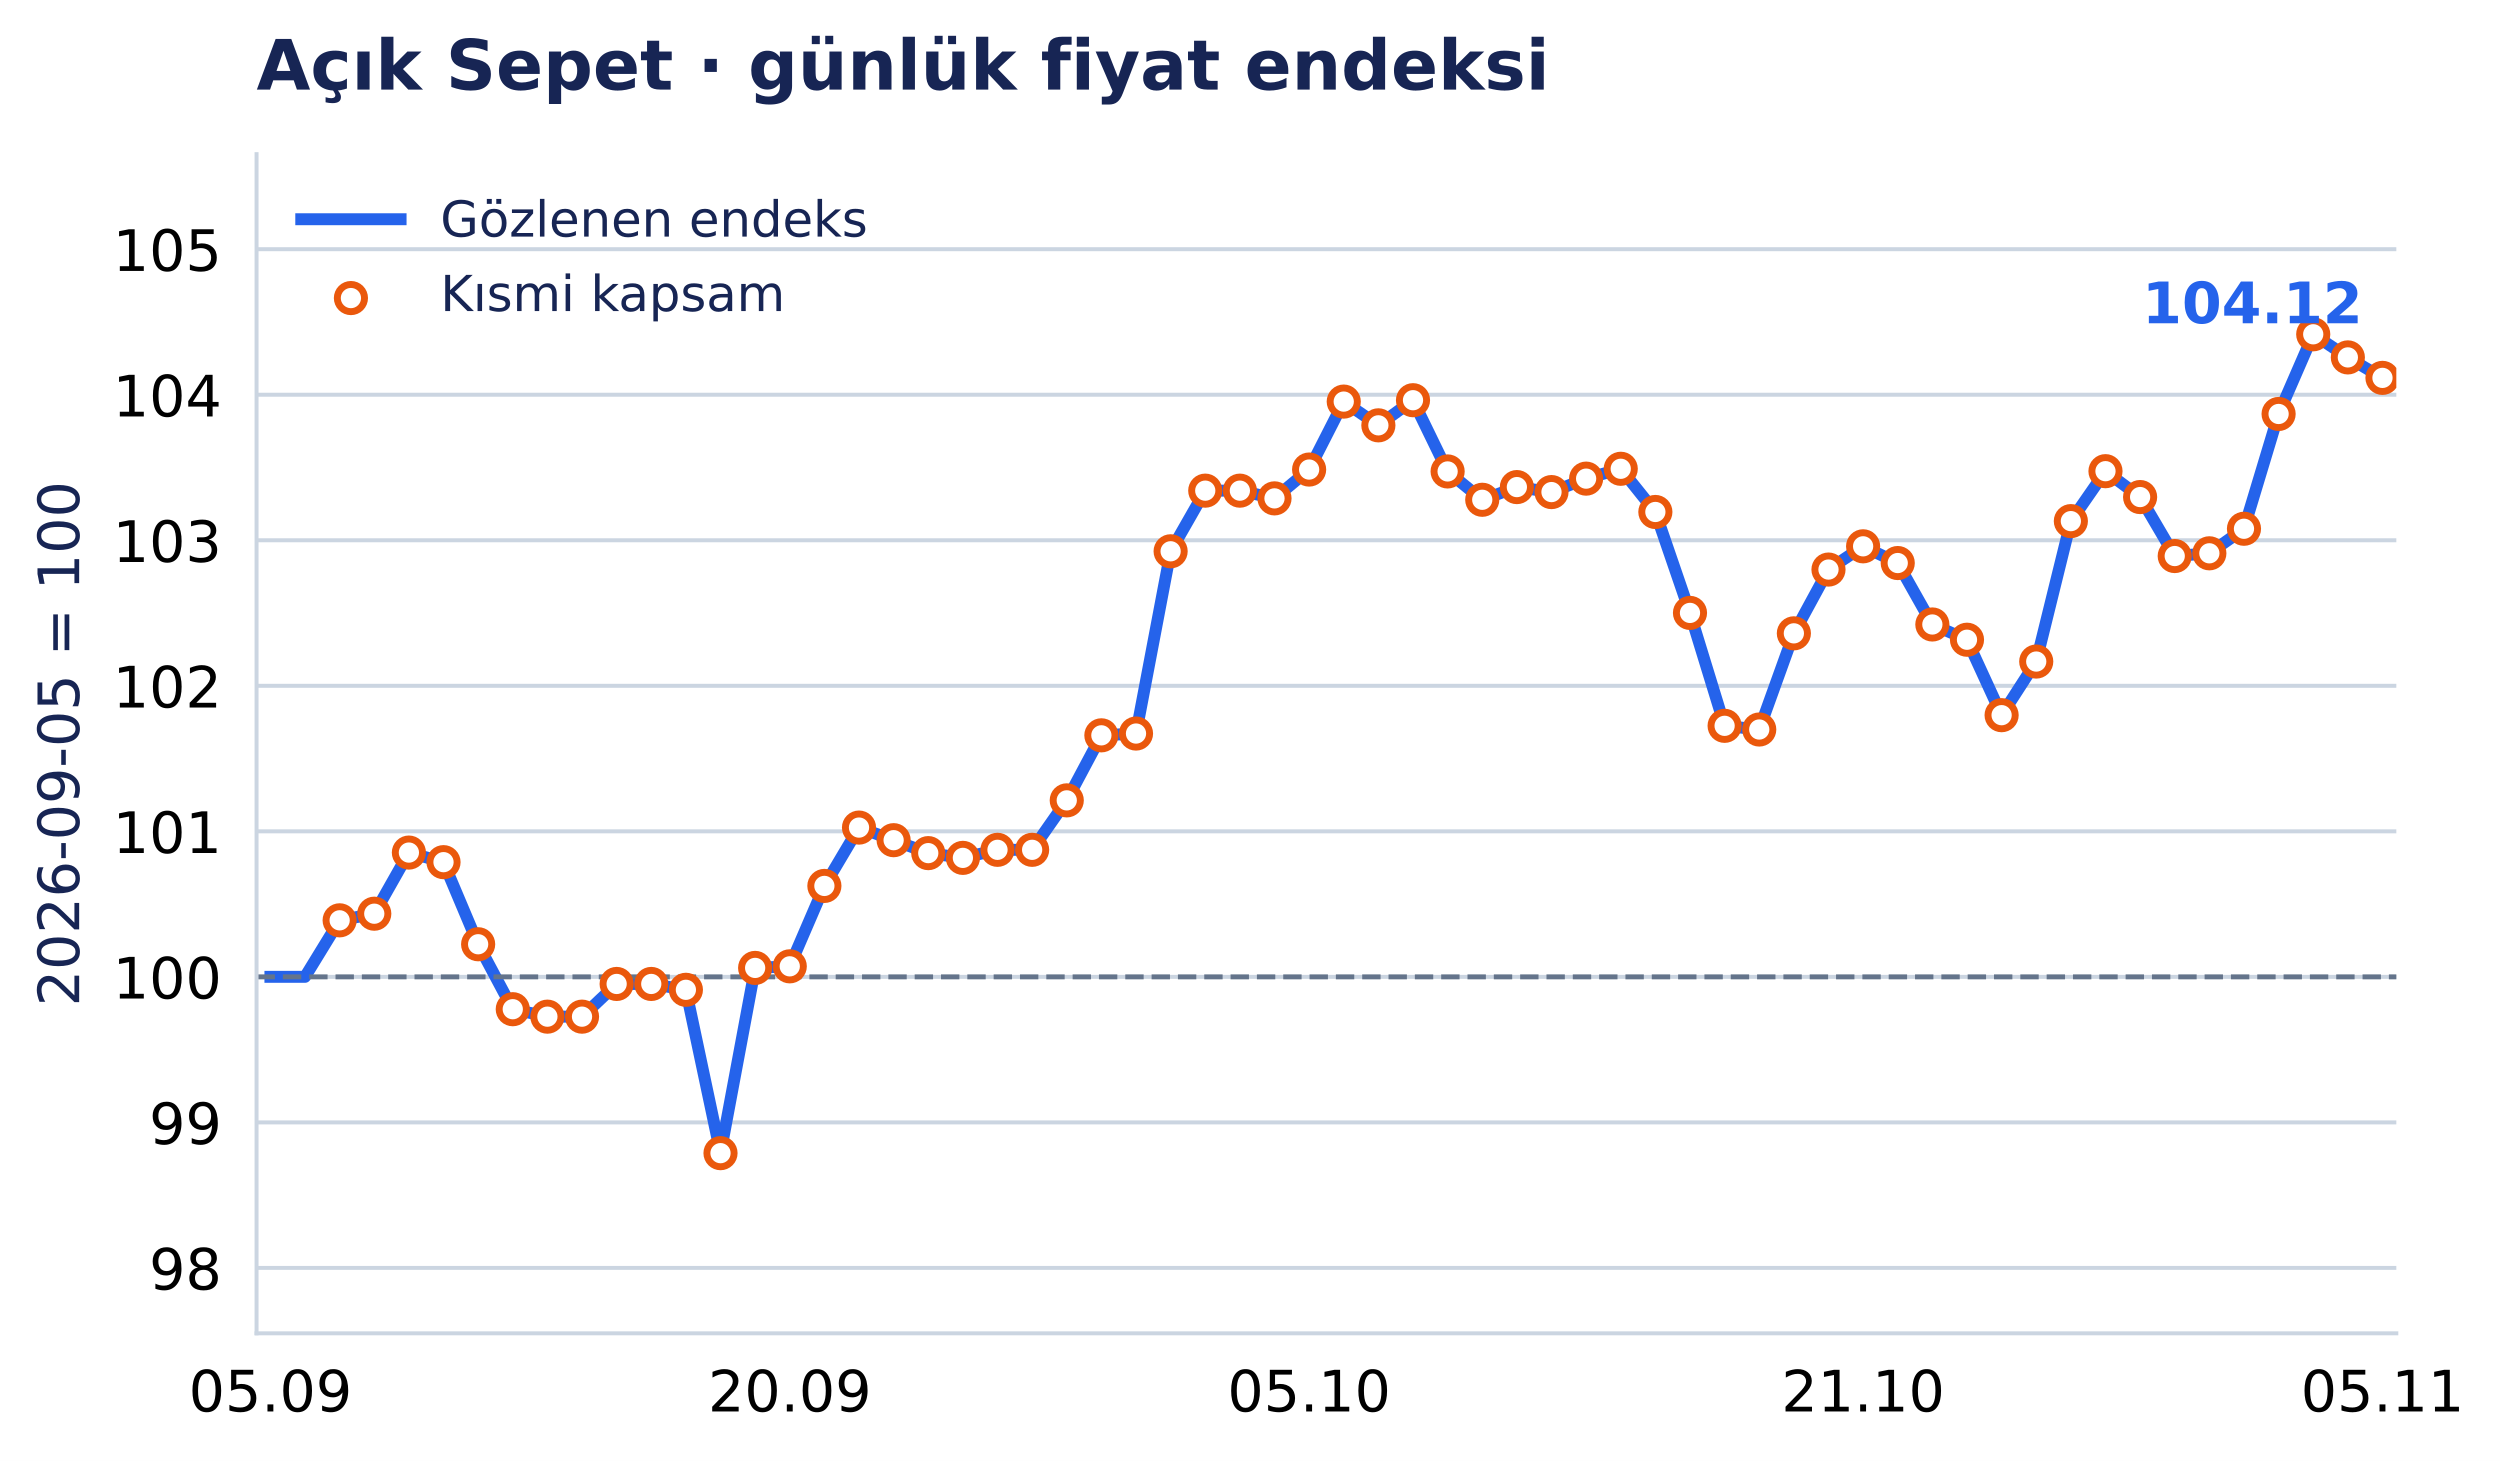
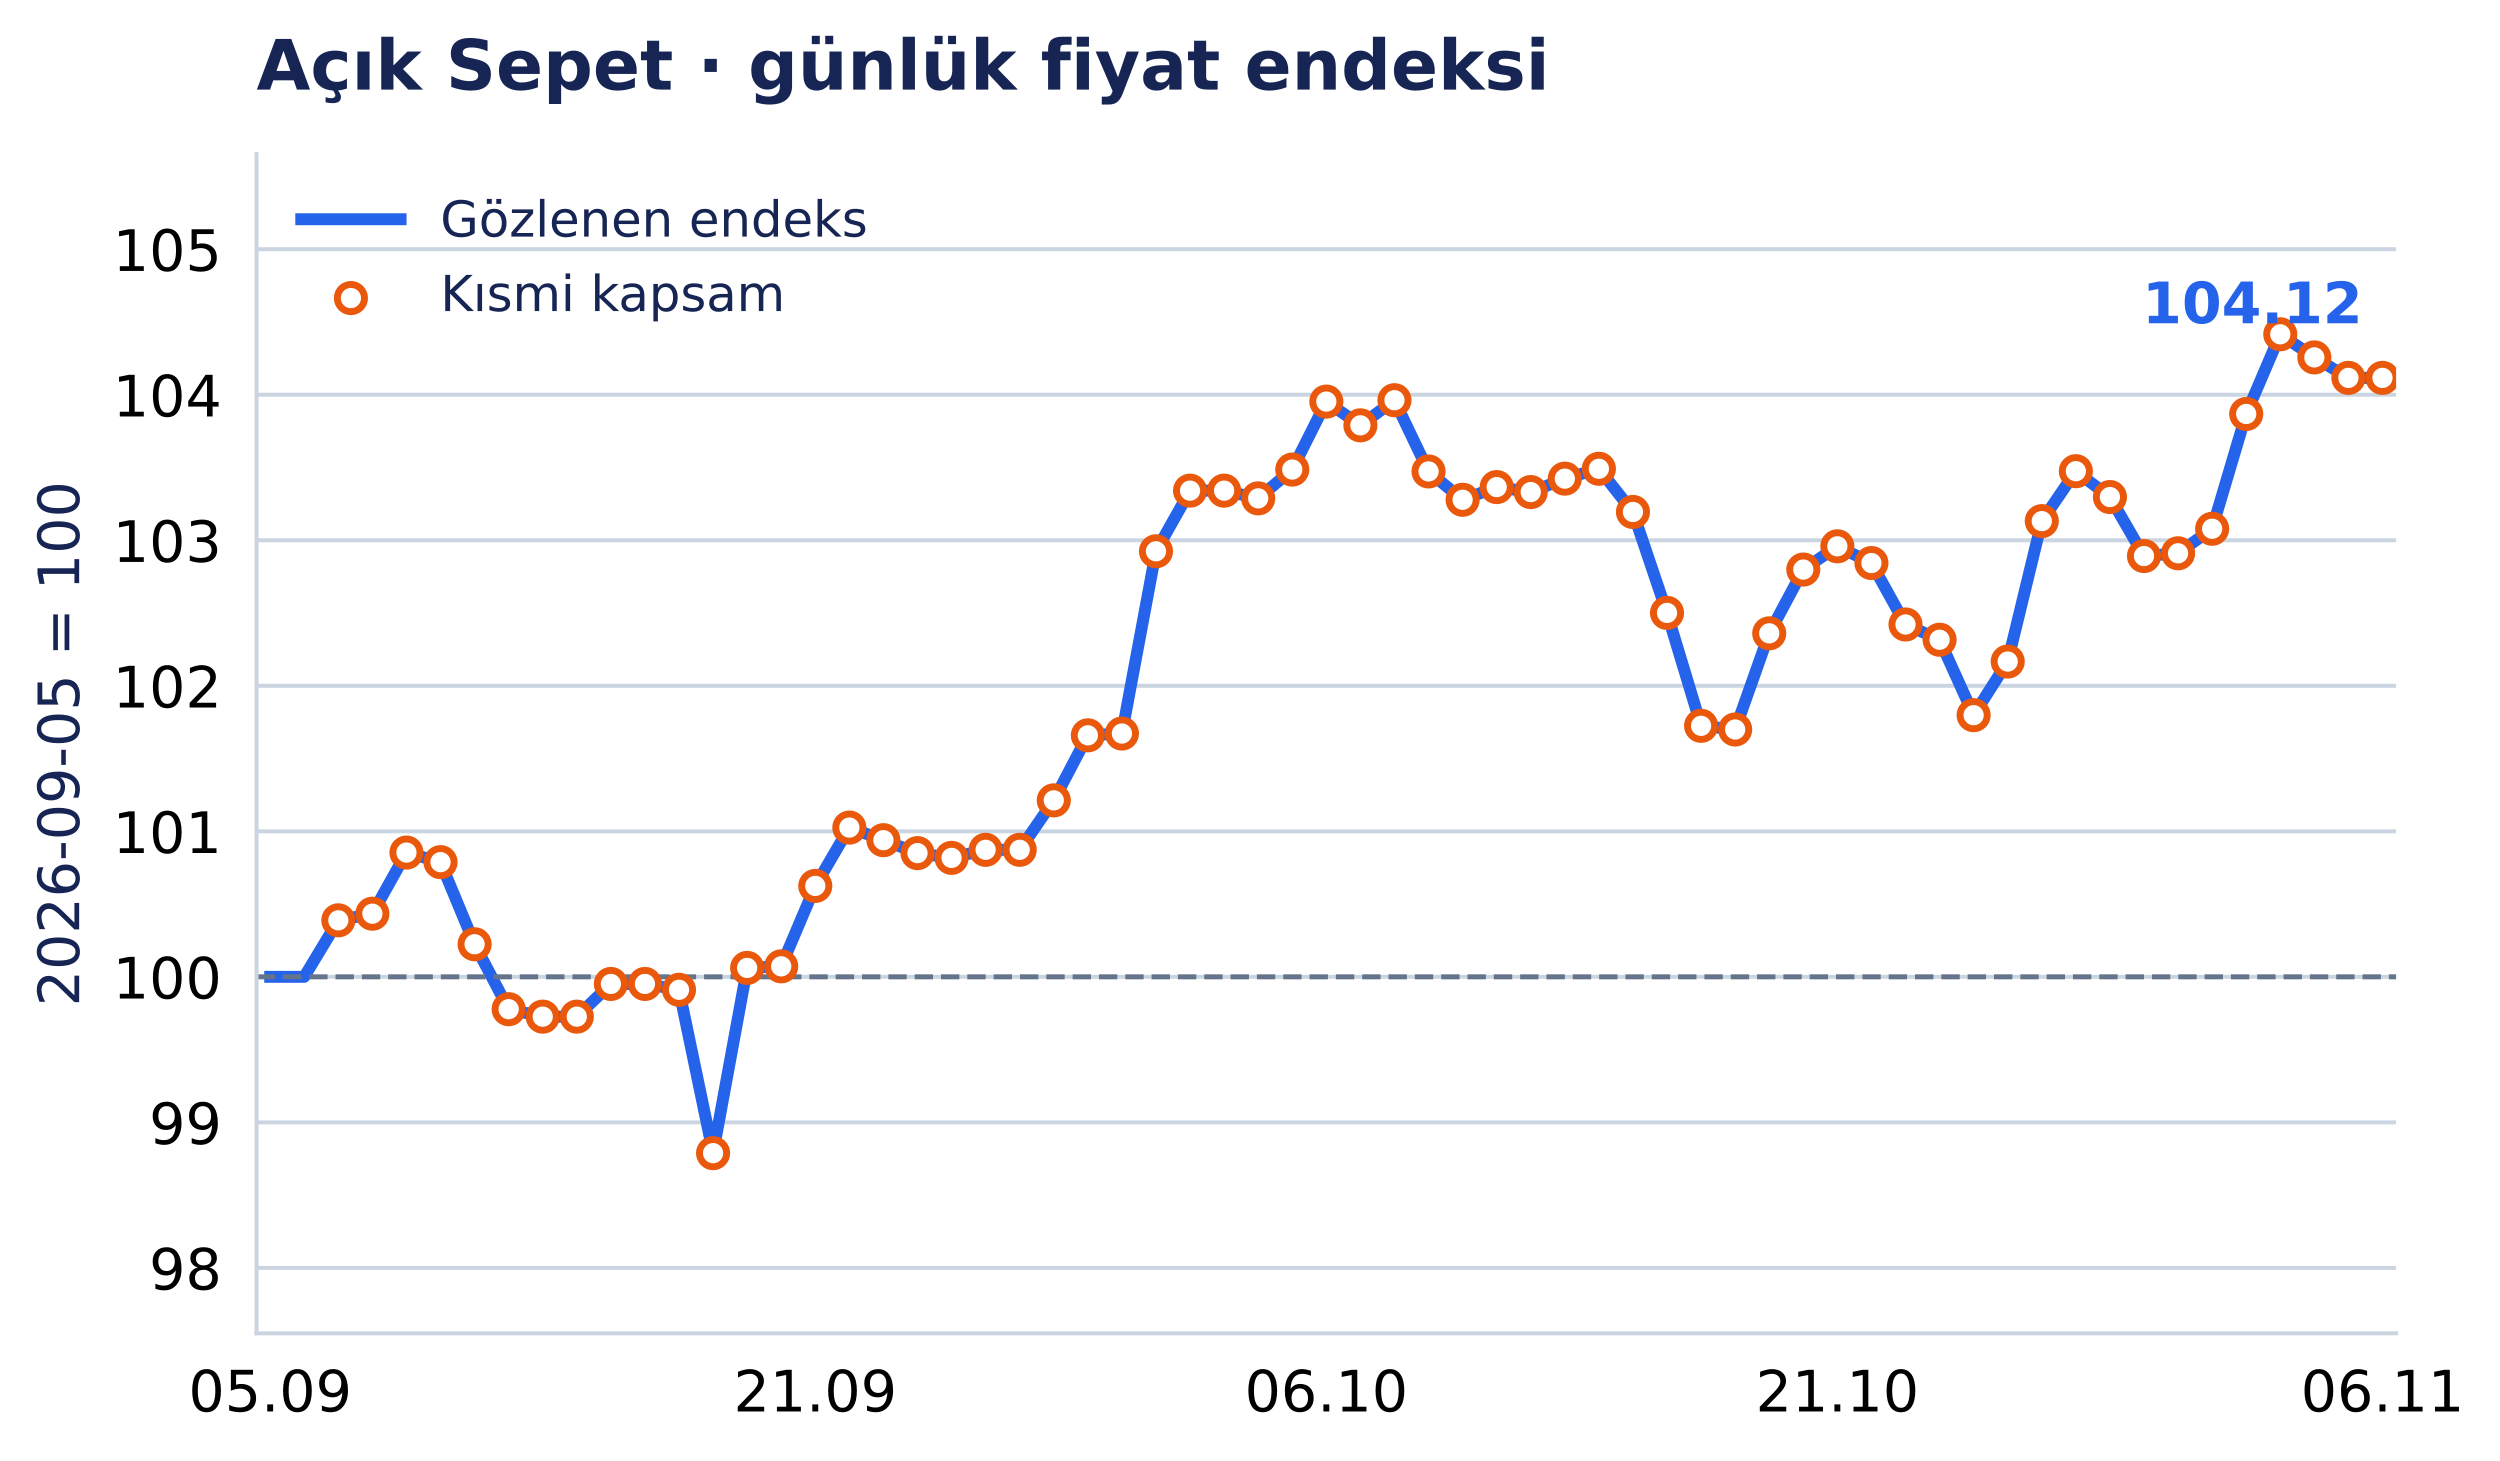
- <svg xmlns="http://www.w3.org/2000/svg" xmlns:xlink="http://www.w3.org/1999/xlink" width="503.324pt" height="294.135pt" viewBox="0 0 503.324 294.135" version="1.1">
+ <svg xmlns="http://www.w3.org/2000/svg" xmlns:xlink="http://www.w3.org/1999/xlink" width="503.327pt" height="294.135pt" viewBox="0 0 503.327 294.135" version="1.1">
  <defs>
    <style type="text/css">*{stroke-linejoin: round; stroke-linecap: butt}</style>
  </defs>
  <g id="figure_1">
    <g id="patch_1">
-       <path d="M 0 294.135 L 503.324 294.135 L 503.324 0 L 0 0 z " style="fill: #ffffff" />
+       <path d="M 0 294.135 L 503.327 294.135 L 503.327 0 L 0 0 z " style="fill: #ffffff" />
    </g>
    <g id="axes_1">
      <g id="patch_2">
-         <path d="M 51.651 268.435 L 482.451 268.435 L 482.451 31.035 L 51.651 31.035 z " style="fill: #ffffff" />
+         <path d="M 51.651 268.435 L 482.41 268.435 L 482.41 31.035 L 51.651 31.035 z " style="fill: #ffffff" />
      </g>
      <g id="matplotlib.axis_1">
        <g id="xtick_1">
          <g id="line2d_1" />
          <g id="text_1">
-             <text style="font-size: 11.5px; font-family: 'DejaVu Sans', 'Bitstream Vera Sans', 'Computer Modern Sans Serif', 'Lucida Grande', 'Verdana', 'Geneva', 'Lucid', 'Arial', 'Helvetica', 'Avant Garde', sans-serif; text-anchor: middle" x="54.439" y="284.172" transform="rotate(-0 54.43898 284.172)">05.09</text>
+             <text style="font-size: 11.5px; font-family: 'DejaVu Sans', 'Bitstream Vera Sans', 'Computer Modern Sans Serif', 'Lucida Grande', 'Verdana', 'Geneva', 'Lucid', 'Arial', 'Helvetica', 'Avant Garde', sans-serif; text-anchor: middle" x="54.394" y="284.172" transform="rotate(-0 54.39431 284.172)">05.09</text>
          </g>
        </g>
        <g id="xtick_2">
          <g id="line2d_2" />
          <g id="text_2">
-             <text style="font-size: 11.5px; font-family: 'DejaVu Sans', 'Bitstream Vera Sans', 'Computer Modern Sans Serif', 'Lucida Grande', 'Verdana', 'Geneva', 'Lucid', 'Arial', 'Helvetica', 'Avant Garde', sans-serif; text-anchor: middle" x="159.002" y="284.172" transform="rotate(-0 159.0022 284.172)">20.09</text>
+             <text style="font-size: 11.5px; font-family: 'DejaVu Sans', 'Bitstream Vera Sans', 'Computer Modern Sans Serif', 'Lucida Grande', 'Verdana', 'Geneva', 'Lucid', 'Arial', 'Helvetica', 'Avant Garde', sans-serif; text-anchor: middle" x="164.142" y="284.172" transform="rotate(-0 164.1418 284.172)">21.09</text>
          </g>
        </g>
        <g id="xtick_3">
          <g id="line2d_3" />
          <g id="text_3">
-             <text style="font-size: 11.5px; font-family: 'DejaVu Sans', 'Bitstream Vera Sans', 'Computer Modern Sans Serif', 'Lucida Grande', 'Verdana', 'Geneva', 'Lucid', 'Arial', 'Helvetica', 'Avant Garde', sans-serif; text-anchor: middle" x="263.565" y="284.172" transform="rotate(-0 263.5654 284.172)">05.10</text>
+             <text style="font-size: 11.5px; font-family: 'DejaVu Sans', 'Bitstream Vera Sans', 'Computer Modern Sans Serif', 'Lucida Grande', 'Verdana', 'Geneva', 'Lucid', 'Arial', 'Helvetica', 'Avant Garde', sans-serif; text-anchor: middle" x="267.03" y="284.172" transform="rotate(-0 267.0301 284.172)">06.10</text>
          </g>
        </g>
        <g id="xtick_4">
          <g id="line2d_4" />
          <g id="text_4">
-             <text style="font-size: 11.5px; font-family: 'DejaVu Sans', 'Bitstream Vera Sans', 'Computer Modern Sans Serif', 'Lucida Grande', 'Verdana', 'Geneva', 'Lucid', 'Arial', 'Helvetica', 'Avant Garde', sans-serif; text-anchor: middle" x="375.099" y="284.172" transform="rotate(-0 375.0995 284.172)">21.10</text>
+             <text style="font-size: 11.5px; font-family: 'DejaVu Sans', 'Bitstream Vera Sans', 'Computer Modern Sans Serif', 'Lucida Grande', 'Verdana', 'Geneva', 'Lucid', 'Arial', 'Helvetica', 'Avant Garde', sans-serif; text-anchor: middle" x="369.918" y="284.172" transform="rotate(-0 369.9184 284.172)">21.10</text>
          </g>
        </g>
        <g id="xtick_5">
          <g id="line2d_5" />
          <g id="text_5">
-             <text style="font-size: 11.5px; font-family: 'DejaVu Sans', 'Bitstream Vera Sans', 'Computer Modern Sans Serif', 'Lucida Grande', 'Verdana', 'Geneva', 'Lucid', 'Arial', 'Helvetica', 'Avant Garde', sans-serif; text-anchor: middle" x="479.663" y="284.172" transform="rotate(-0 479.6627 284.172)">05.11</text>
+             <text style="font-size: 11.5px; font-family: 'DejaVu Sans', 'Bitstream Vera Sans', 'Computer Modern Sans Serif', 'Lucida Grande', 'Verdana', 'Geneva', 'Lucid', 'Arial', 'Helvetica', 'Avant Garde', sans-serif; text-anchor: middle" x="479.666" y="284.172" transform="rotate(-0 479.6659 284.172)">06.11</text>
          </g>
        </g>
      </g>
      <g id="matplotlib.axis_2">
        <g id="ytick_1">
          <g id="line2d_6">
-             <path d="M 51.651 255.268 L 482.451 255.268 " clip-path="url(#pe0ebc6c90a)" style="fill: none; stroke: #cbd5e1; stroke-width: 0.8; stroke-linecap: square" />
+             <path d="M 51.651 255.268 L 482.41 255.268 " clip-path="url(#p309977d66a)" style="fill: none; stroke: #cbd5e1; stroke-width: 0.8; stroke-linecap: square" />
          </g>
          <g id="line2d_7" />
          <g id="text_6">
            <text style="font-size: 11.5px; font-family: 'DejaVu Sans', 'Bitstream Vera Sans', 'Computer Modern Sans Serif', 'Lucida Grande', 'Verdana', 'Geneva', 'Lucid', 'Arial', 'Helvetica', 'Avant Garde', sans-serif; text-anchor: end" x="44.651" y="259.636" transform="rotate(-0 44.65062 259.6364)">98</text>
          </g>
        </g>
        <g id="ytick_2">
          <g id="line2d_8">
-             <path d="M 51.651 225.968 L 482.451 225.968 " clip-path="url(#pe0ebc6c90a)" style="fill: none; stroke: #cbd5e1; stroke-width: 0.8; stroke-linecap: square" />
+             <path d="M 51.651 225.968 L 482.41 225.968 " clip-path="url(#p309977d66a)" style="fill: none; stroke: #cbd5e1; stroke-width: 0.8; stroke-linecap: square" />
          </g>
          <g id="line2d_9" />
          <g id="text_7">
            <text style="font-size: 11.5px; font-family: 'DejaVu Sans', 'Bitstream Vera Sans', 'Computer Modern Sans Serif', 'Lucida Grande', 'Verdana', 'Geneva', 'Lucid', 'Arial', 'Helvetica', 'Avant Garde', sans-serif; text-anchor: end" x="44.651" y="230.337" transform="rotate(-0 44.65062 230.3371)">99</text>
          </g>
        </g>
        <g id="ytick_3">
          <g id="line2d_10">
-             <path d="M 51.651 196.669 L 482.451 196.669 " clip-path="url(#pe0ebc6c90a)" style="fill: none; stroke: #cbd5e1; stroke-width: 0.8; stroke-linecap: square" />
+             <path d="M 51.651 196.669 L 482.41 196.669 " clip-path="url(#p309977d66a)" style="fill: none; stroke: #cbd5e1; stroke-width: 0.8; stroke-linecap: square" />
          </g>
          <g id="line2d_11" />
          <g id="text_8">
            <text style="font-size: 11.5px; font-family: 'DejaVu Sans', 'Bitstream Vera Sans', 'Computer Modern Sans Serif', 'Lucida Grande', 'Verdana', 'Geneva', 'Lucid', 'Arial', 'Helvetica', 'Avant Garde', sans-serif; text-anchor: end" x="44.651" y="201.038" transform="rotate(-0 44.65062 201.0378)">100</text>
          </g>
        </g>
        <g id="ytick_4">
          <g id="line2d_12">
-             <path d="M 51.651 167.37 L 482.451 167.37 " clip-path="url(#pe0ebc6c90a)" style="fill: none; stroke: #cbd5e1; stroke-width: 0.8; stroke-linecap: square" />
+             <path d="M 51.651 167.37 L 482.41 167.37 " clip-path="url(#p309977d66a)" style="fill: none; stroke: #cbd5e1; stroke-width: 0.8; stroke-linecap: square" />
          </g>
          <g id="line2d_13" />
          <g id="text_9">
            <text style="font-size: 11.5px; font-family: 'DejaVu Sans', 'Bitstream Vera Sans', 'Computer Modern Sans Serif', 'Lucida Grande', 'Verdana', 'Geneva', 'Lucid', 'Arial', 'Helvetica', 'Avant Garde', sans-serif; text-anchor: end" x="44.651" y="171.739" transform="rotate(-0 44.65062 171.7386)">101</text>
          </g>
        </g>
        <g id="ytick_5">
          <g id="line2d_14">
-             <path d="M 51.651 138.071 L 482.451 138.071 " clip-path="url(#pe0ebc6c90a)" style="fill: none; stroke: #cbd5e1; stroke-width: 0.8; stroke-linecap: square" />
+             <path d="M 51.651 138.071 L 482.41 138.071 " clip-path="url(#p309977d66a)" style="fill: none; stroke: #cbd5e1; stroke-width: 0.8; stroke-linecap: square" />
          </g>
          <g id="line2d_15" />
          <g id="text_10">
            <text style="font-size: 11.5px; font-family: 'DejaVu Sans', 'Bitstream Vera Sans', 'Computer Modern Sans Serif', 'Lucida Grande', 'Verdana', 'Geneva', 'Lucid', 'Arial', 'Helvetica', 'Avant Garde', sans-serif; text-anchor: end" x="44.651" y="142.439" transform="rotate(-0 44.65062 142.4393)">102</text>
          </g>
        </g>
        <g id="ytick_6">
          <g id="line2d_16">
-             <path d="M 51.651 108.771 L 482.451 108.771 " clip-path="url(#pe0ebc6c90a)" style="fill: none; stroke: #cbd5e1; stroke-width: 0.8; stroke-linecap: square" />
+             <path d="M 51.651 108.771 L 482.41 108.771 " clip-path="url(#p309977d66a)" style="fill: none; stroke: #cbd5e1; stroke-width: 0.8; stroke-linecap: square" />
          </g>
          <g id="line2d_17" />
          <g id="text_11">
            <text style="font-size: 11.5px; font-family: 'DejaVu Sans', 'Bitstream Vera Sans', 'Computer Modern Sans Serif', 'Lucida Grande', 'Verdana', 'Geneva', 'Lucid', 'Arial', 'Helvetica', 'Avant Garde', sans-serif; text-anchor: end" x="44.651" y="113.14" transform="rotate(-0 44.65062 113.14)">103</text>
          </g>
        </g>
        <g id="ytick_7">
          <g id="line2d_18">
-             <path d="M 51.651 79.472 L 482.451 79.472 " clip-path="url(#pe0ebc6c90a)" style="fill: none; stroke: #cbd5e1; stroke-width: 0.8; stroke-linecap: square" />
+             <path d="M 51.651 79.472 L 482.41 79.472 " clip-path="url(#p309977d66a)" style="fill: none; stroke: #cbd5e1; stroke-width: 0.8; stroke-linecap: square" />
          </g>
          <g id="line2d_19" />
          <g id="text_12">
            <text style="font-size: 11.5px; font-family: 'DejaVu Sans', 'Bitstream Vera Sans', 'Computer Modern Sans Serif', 'Lucida Grande', 'Verdana', 'Geneva', 'Lucid', 'Arial', 'Helvetica', 'Avant Garde', sans-serif; text-anchor: end" x="44.651" y="83.841" transform="rotate(-0 44.65062 83.84077)">104</text>
          </g>
        </g>
        <g id="ytick_8">
          <g id="line2d_20">
-             <path d="M 51.651 50.173 L 482.451 50.173 " clip-path="url(#pe0ebc6c90a)" style="fill: none; stroke: #cbd5e1; stroke-width: 0.8; stroke-linecap: square" />
+             <path d="M 51.651 50.173 L 482.41 50.173 " clip-path="url(#p309977d66a)" style="fill: none; stroke: #cbd5e1; stroke-width: 0.8; stroke-linecap: square" />
          </g>
          <g id="line2d_21" />
          <g id="text_13">
            <text style="font-size: 11.5px; font-family: 'DejaVu Sans', 'Bitstream Vera Sans', 'Computer Modern Sans Serif', 'Lucida Grande', 'Verdana', 'Geneva', 'Lucid', 'Arial', 'Helvetica', 'Avant Garde', sans-serif; text-anchor: end" x="44.651" y="54.542" transform="rotate(-0 44.65062 54.5415)">105</text>
          </g>
        </g>
        <g id="text_14">
          <text style="font-size: 11.5px; font-family: 'DejaVu Sans', 'Bitstream Vera Sans', 'Computer Modern Sans Serif', 'Lucida Grande', 'Verdana', 'Geneva', 'Lucid', 'Arial', 'Helvetica', 'Avant Garde', sans-serif; text-anchor: middle; fill: #172554" x="15.937" y="149.735" transform="rotate(-90 15.93731 149.7347)">2026-09-05 = 100</text>
        </g>
      </g>
      <g id="line2d_22">
-         <path d="M 54.439 196.669 L 61.41 196.669 L 68.381 185.289 L 75.352 183.956 L 82.322 171.648 L 89.293 173.578 L 96.264 190.106 L 103.235 203.182 L 110.206 204.683 L 117.177 204.683 L 124.148 198.099 L 131.119 198.099 L 138.09 199.277 L 145.06 232.165 L 152.031 194.87 L 159.002 194.551 L 165.973 178.363 L 172.944 166.617 L 179.915 169.154 L 186.886 171.759 L 193.857 172.717 L 200.827 171.094 L 207.798 171.094 L 214.769 161.138 L 221.74 148.044 L 228.711 147.684 L 235.682 110.992 L 242.653 98.783 L 249.624 98.783 L 256.594 100.339 L 263.565 94.535 L 270.536 80.852 L 277.507 85.634 L 284.478 80.574 L 291.449 94.916 L 298.42 100.62 L 305.391 98.065 L 312.362 99.07 L 319.332 96.363 L 326.303 94.38 L 333.274 103.076 L 340.245 123.398 L 347.216 146.131 L 354.187 146.872 L 361.158 127.511 L 368.129 114.669 L 375.099 109.99 L 382.07 113.357 L 389.041 125.727 L 396.012 128.797 L 402.983 143.986 L 409.954 133.189 L 416.925 104.919 L 423.896 94.863 L 430.867 100.072 L 437.837 111.947 L 444.808 111.397 L 451.779 106.454 L 458.75 83.345 L 465.721 67.304 L 472.692 71.957 L 479.663 76.079 " clip-path="url(#pe0ebc6c90a)" style="fill: none; stroke: #2563eb; stroke-width: 2.4; stroke-linecap: square" />
+         <path d="M 54.394 196.669 L 61.254 196.669 L 68.113 185.289 L 74.972 183.956 L 81.831 171.648 L 88.69 173.578 L 95.55 190.106 L 102.409 203.182 L 109.268 204.683 L 116.127 204.683 L 122.987 198.099 L 129.846 198.099 L 136.705 199.277 L 143.564 232.165 L 150.423 194.87 L 157.283 194.551 L 164.142 178.363 L 171.001 166.617 L 177.86 169.154 L 184.719 171.759 L 191.579 172.717 L 198.438 171.094 L 205.297 171.094 L 212.156 161.138 L 219.016 148.044 L 225.875 147.684 L 232.734 110.992 L 239.593 98.783 L 246.452 98.783 L 253.312 100.339 L 260.171 94.535 L 267.03 80.852 L 273.889 85.634 L 280.749 80.574 L 287.608 94.916 L 294.467 100.62 L 301.326 98.065 L 308.185 99.07 L 315.045 96.363 L 321.904 94.38 L 328.763 103.076 L 335.622 123.398 L 342.482 146.131 L 349.341 146.872 L 356.2 127.511 L 363.059 114.669 L 369.918 109.99 L 376.778 113.357 L 383.637 125.727 L 390.496 128.797 L 397.355 143.986 L 404.215 133.189 L 411.074 104.919 L 417.933 94.863 L 424.792 100.072 L 431.651 111.947 L 438.511 111.397 L 445.37 106.454 L 452.229 83.345 L 459.088 67.304 L 465.947 71.957 L 472.807 76.079 L 479.666 76.079 " clip-path="url(#p309977d66a)" style="fill: none; stroke: #2563eb; stroke-width: 2.4; stroke-linecap: square" />
      </g>
      <g id="line2d_23">
-         <path d="M 51.651 196.669 L 482.451 196.669 " clip-path="url(#pe0ebc6c90a)" style="fill: none; stroke-dasharray: 3.7,1.6; stroke-dashoffset: 0; stroke: #64748b" />
+         <path d="M 51.651 196.669 L 482.41 196.669 " clip-path="url(#p309977d66a)" style="fill: none; stroke-dasharray: 3.7,1.6; stroke-dashoffset: 0; stroke: #64748b" />
      </g>
      <g id="patch_3">
        <path d="M 51.651 268.435 L 51.651 31.035 " style="fill: none; stroke: #cbd5e1; stroke-width: 0.8; stroke-linejoin: miter; stroke-linecap: square" />
      </g>
      <g id="patch_4">
-         <path d="M 51.651 268.435 L 482.451 268.435 " style="fill: none; stroke: #cbd5e1; stroke-width: 0.8; stroke-linejoin: miter; stroke-linecap: square" />
+         <path d="M 51.651 268.435 L 482.41 268.435 " style="fill: none; stroke: #cbd5e1; stroke-width: 0.8; stroke-linejoin: miter; stroke-linecap: square" />
      </g>
      <g id="PathCollection_1">
        <defs>
          <path id="m3957c04aab" d="M 0 2.739 C 0.726 2.739 1.423 2.45 1.936 1.936 C 2.45 1.423 2.739 0.726 2.739 0 C 2.739 -0.726 2.45 -1.423 1.936 -1.936 C 1.423 -2.45 0.726 -2.739 0 -2.739 C -0.726 -2.739 -1.423 -2.45 -1.936 -1.936 C -2.45 -1.423 -2.739 -0.726 -2.739 0 C -2.739 0.726 -2.45 1.423 -1.936 1.936 C -1.423 2.45 -0.726 2.739 0 2.739 z " style="stroke: #ea580c; stroke-width: 1.4" />
        </defs>
-         <g clip-path="url(#pe0ebc6c90a)">
-           <use xlink:href="#m3957c04aab" x="68.381" y="185.289" style="fill: #ffffff; stroke: #ea580c; stroke-width: 1.4" />
-           <use xlink:href="#m3957c04aab" x="75.352" y="183.956" style="fill: #ffffff; stroke: #ea580c; stroke-width: 1.4" />
-           <use xlink:href="#m3957c04aab" x="82.322" y="171.648" style="fill: #ffffff; stroke: #ea580c; stroke-width: 1.4" />
-           <use xlink:href="#m3957c04aab" x="89.293" y="173.578" style="fill: #ffffff; stroke: #ea580c; stroke-width: 1.4" />
-           <use xlink:href="#m3957c04aab" x="96.264" y="190.106" style="fill: #ffffff; stroke: #ea580c; stroke-width: 1.4" />
-           <use xlink:href="#m3957c04aab" x="103.235" y="203.182" style="fill: #ffffff; stroke: #ea580c; stroke-width: 1.4" />
-           <use xlink:href="#m3957c04aab" x="110.206" y="204.683" style="fill: #ffffff; stroke: #ea580c; stroke-width: 1.4" />
-           <use xlink:href="#m3957c04aab" x="117.177" y="204.683" style="fill: #ffffff; stroke: #ea580c; stroke-width: 1.4" />
-           <use xlink:href="#m3957c04aab" x="124.148" y="198.099" style="fill: #ffffff; stroke: #ea580c; stroke-width: 1.4" />
-           <use xlink:href="#m3957c04aab" x="131.119" y="198.099" style="fill: #ffffff; stroke: #ea580c; stroke-width: 1.4" />
-           <use xlink:href="#m3957c04aab" x="138.09" y="199.277" style="fill: #ffffff; stroke: #ea580c; stroke-width: 1.4" />
-           <use xlink:href="#m3957c04aab" x="145.06" y="232.165" style="fill: #ffffff; stroke: #ea580c; stroke-width: 1.4" />
-           <use xlink:href="#m3957c04aab" x="152.031" y="194.87" style="fill: #ffffff; stroke: #ea580c; stroke-width: 1.4" />
-           <use xlink:href="#m3957c04aab" x="159.002" y="194.551" style="fill: #ffffff; stroke: #ea580c; stroke-width: 1.4" />
-           <use xlink:href="#m3957c04aab" x="165.973" y="178.363" style="fill: #ffffff; stroke: #ea580c; stroke-width: 1.4" />
-           <use xlink:href="#m3957c04aab" x="172.944" y="166.617" style="fill: #ffffff; stroke: #ea580c; stroke-width: 1.4" />
-           <use xlink:href="#m3957c04aab" x="179.915" y="169.154" style="fill: #ffffff; stroke: #ea580c; stroke-width: 1.4" />
-           <use xlink:href="#m3957c04aab" x="186.886" y="171.759" style="fill: #ffffff; stroke: #ea580c; stroke-width: 1.4" />
-           <use xlink:href="#m3957c04aab" x="193.857" y="172.717" style="fill: #ffffff; stroke: #ea580c; stroke-width: 1.4" />
-           <use xlink:href="#m3957c04aab" x="200.827" y="171.094" style="fill: #ffffff; stroke: #ea580c; stroke-width: 1.4" />
-           <use xlink:href="#m3957c04aab" x="207.798" y="171.094" style="fill: #ffffff; stroke: #ea580c; stroke-width: 1.4" />
-           <use xlink:href="#m3957c04aab" x="214.769" y="161.138" style="fill: #ffffff; stroke: #ea580c; stroke-width: 1.4" />
-           <use xlink:href="#m3957c04aab" x="221.74" y="148.044" style="fill: #ffffff; stroke: #ea580c; stroke-width: 1.4" />
-           <use xlink:href="#m3957c04aab" x="228.711" y="147.684" style="fill: #ffffff; stroke: #ea580c; stroke-width: 1.4" />
-           <use xlink:href="#m3957c04aab" x="235.682" y="110.992" style="fill: #ffffff; stroke: #ea580c; stroke-width: 1.4" />
-           <use xlink:href="#m3957c04aab" x="242.653" y="98.783" style="fill: #ffffff; stroke: #ea580c; stroke-width: 1.4" />
-           <use xlink:href="#m3957c04aab" x="249.624" y="98.783" style="fill: #ffffff; stroke: #ea580c; stroke-width: 1.4" />
-           <use xlink:href="#m3957c04aab" x="256.594" y="100.339" style="fill: #ffffff; stroke: #ea580c; stroke-width: 1.4" />
-           <use xlink:href="#m3957c04aab" x="263.565" y="94.535" style="fill: #ffffff; stroke: #ea580c; stroke-width: 1.4" />
-           <use xlink:href="#m3957c04aab" x="270.536" y="80.852" style="fill: #ffffff; stroke: #ea580c; stroke-width: 1.4" />
-           <use xlink:href="#m3957c04aab" x="277.507" y="85.634" style="fill: #ffffff; stroke: #ea580c; stroke-width: 1.4" />
-           <use xlink:href="#m3957c04aab" x="284.478" y="80.574" style="fill: #ffffff; stroke: #ea580c; stroke-width: 1.4" />
-           <use xlink:href="#m3957c04aab" x="291.449" y="94.916" style="fill: #ffffff; stroke: #ea580c; stroke-width: 1.4" />
-           <use xlink:href="#m3957c04aab" x="298.42" y="100.62" style="fill: #ffffff; stroke: #ea580c; stroke-width: 1.4" />
-           <use xlink:href="#m3957c04aab" x="305.391" y="98.065" style="fill: #ffffff; stroke: #ea580c; stroke-width: 1.4" />
-           <use xlink:href="#m3957c04aab" x="312.362" y="99.07" style="fill: #ffffff; stroke: #ea580c; stroke-width: 1.4" />
-           <use xlink:href="#m3957c04aab" x="319.332" y="96.363" style="fill: #ffffff; stroke: #ea580c; stroke-width: 1.4" />
-           <use xlink:href="#m3957c04aab" x="326.303" y="94.38" style="fill: #ffffff; stroke: #ea580c; stroke-width: 1.4" />
-           <use xlink:href="#m3957c04aab" x="333.274" y="103.076" style="fill: #ffffff; stroke: #ea580c; stroke-width: 1.4" />
-           <use xlink:href="#m3957c04aab" x="340.245" y="123.398" style="fill: #ffffff; stroke: #ea580c; stroke-width: 1.4" />
-           <use xlink:href="#m3957c04aab" x="347.216" y="146.131" style="fill: #ffffff; stroke: #ea580c; stroke-width: 1.4" />
-           <use xlink:href="#m3957c04aab" x="354.187" y="146.872" style="fill: #ffffff; stroke: #ea580c; stroke-width: 1.4" />
-           <use xlink:href="#m3957c04aab" x="361.158" y="127.511" style="fill: #ffffff; stroke: #ea580c; stroke-width: 1.4" />
-           <use xlink:href="#m3957c04aab" x="368.129" y="114.669" style="fill: #ffffff; stroke: #ea580c; stroke-width: 1.4" />
-           <use xlink:href="#m3957c04aab" x="375.099" y="109.99" style="fill: #ffffff; stroke: #ea580c; stroke-width: 1.4" />
-           <use xlink:href="#m3957c04aab" x="382.07" y="113.357" style="fill: #ffffff; stroke: #ea580c; stroke-width: 1.4" />
-           <use xlink:href="#m3957c04aab" x="389.041" y="125.727" style="fill: #ffffff; stroke: #ea580c; stroke-width: 1.4" />
-           <use xlink:href="#m3957c04aab" x="396.012" y="128.797" style="fill: #ffffff; stroke: #ea580c; stroke-width: 1.4" />
-           <use xlink:href="#m3957c04aab" x="402.983" y="143.986" style="fill: #ffffff; stroke: #ea580c; stroke-width: 1.4" />
-           <use xlink:href="#m3957c04aab" x="409.954" y="133.189" style="fill: #ffffff; stroke: #ea580c; stroke-width: 1.4" />
-           <use xlink:href="#m3957c04aab" x="416.925" y="104.919" style="fill: #ffffff; stroke: #ea580c; stroke-width: 1.4" />
-           <use xlink:href="#m3957c04aab" x="423.896" y="94.863" style="fill: #ffffff; stroke: #ea580c; stroke-width: 1.4" />
-           <use xlink:href="#m3957c04aab" x="430.867" y="100.072" style="fill: #ffffff; stroke: #ea580c; stroke-width: 1.4" />
-           <use xlink:href="#m3957c04aab" x="437.837" y="111.947" style="fill: #ffffff; stroke: #ea580c; stroke-width: 1.4" />
-           <use xlink:href="#m3957c04aab" x="444.808" y="111.397" style="fill: #ffffff; stroke: #ea580c; stroke-width: 1.4" />
-           <use xlink:href="#m3957c04aab" x="451.779" y="106.454" style="fill: #ffffff; stroke: #ea580c; stroke-width: 1.4" />
-           <use xlink:href="#m3957c04aab" x="458.75" y="83.345" style="fill: #ffffff; stroke: #ea580c; stroke-width: 1.4" />
-           <use xlink:href="#m3957c04aab" x="465.721" y="67.304" style="fill: #ffffff; stroke: #ea580c; stroke-width: 1.4" />
-           <use xlink:href="#m3957c04aab" x="472.692" y="71.957" style="fill: #ffffff; stroke: #ea580c; stroke-width: 1.4" />
-           <use xlink:href="#m3957c04aab" x="479.663" y="76.079" style="fill: #ffffff; stroke: #ea580c; stroke-width: 1.4" />
+         <g clip-path="url(#p309977d66a)">
+           <use xlink:href="#m3957c04aab" x="68.113" y="185.289" style="fill: #ffffff; stroke: #ea580c; stroke-width: 1.4" />
+           <use xlink:href="#m3957c04aab" x="74.972" y="183.956" style="fill: #ffffff; stroke: #ea580c; stroke-width: 1.4" />
+           <use xlink:href="#m3957c04aab" x="81.831" y="171.648" style="fill: #ffffff; stroke: #ea580c; stroke-width: 1.4" />
+           <use xlink:href="#m3957c04aab" x="88.69" y="173.578" style="fill: #ffffff; stroke: #ea580c; stroke-width: 1.4" />
+           <use xlink:href="#m3957c04aab" x="95.55" y="190.106" style="fill: #ffffff; stroke: #ea580c; stroke-width: 1.4" />
+           <use xlink:href="#m3957c04aab" x="102.409" y="203.182" style="fill: #ffffff; stroke: #ea580c; stroke-width: 1.4" />
+           <use xlink:href="#m3957c04aab" x="109.268" y="204.683" style="fill: #ffffff; stroke: #ea580c; stroke-width: 1.4" />
+           <use xlink:href="#m3957c04aab" x="116.127" y="204.683" style="fill: #ffffff; stroke: #ea580c; stroke-width: 1.4" />
+           <use xlink:href="#m3957c04aab" x="122.987" y="198.099" style="fill: #ffffff; stroke: #ea580c; stroke-width: 1.4" />
+           <use xlink:href="#m3957c04aab" x="129.846" y="198.099" style="fill: #ffffff; stroke: #ea580c; stroke-width: 1.4" />
+           <use xlink:href="#m3957c04aab" x="136.705" y="199.277" style="fill: #ffffff; stroke: #ea580c; stroke-width: 1.4" />
+           <use xlink:href="#m3957c04aab" x="143.564" y="232.165" style="fill: #ffffff; stroke: #ea580c; stroke-width: 1.4" />
+           <use xlink:href="#m3957c04aab" x="150.423" y="194.87" style="fill: #ffffff; stroke: #ea580c; stroke-width: 1.4" />
+           <use xlink:href="#m3957c04aab" x="157.283" y="194.551" style="fill: #ffffff; stroke: #ea580c; stroke-width: 1.4" />
+           <use xlink:href="#m3957c04aab" x="164.142" y="178.363" style="fill: #ffffff; stroke: #ea580c; stroke-width: 1.4" />
+           <use xlink:href="#m3957c04aab" x="171.001" y="166.617" style="fill: #ffffff; stroke: #ea580c; stroke-width: 1.4" />
+           <use xlink:href="#m3957c04aab" x="177.86" y="169.154" style="fill: #ffffff; stroke: #ea580c; stroke-width: 1.4" />
+           <use xlink:href="#m3957c04aab" x="184.719" y="171.759" style="fill: #ffffff; stroke: #ea580c; stroke-width: 1.4" />
+           <use xlink:href="#m3957c04aab" x="191.579" y="172.717" style="fill: #ffffff; stroke: #ea580c; stroke-width: 1.4" />
+           <use xlink:href="#m3957c04aab" x="198.438" y="171.094" style="fill: #ffffff; stroke: #ea580c; stroke-width: 1.4" />
+           <use xlink:href="#m3957c04aab" x="205.297" y="171.094" style="fill: #ffffff; stroke: #ea580c; stroke-width: 1.4" />
+           <use xlink:href="#m3957c04aab" x="212.156" y="161.138" style="fill: #ffffff; stroke: #ea580c; stroke-width: 1.4" />
+           <use xlink:href="#m3957c04aab" x="219.016" y="148.044" style="fill: #ffffff; stroke: #ea580c; stroke-width: 1.4" />
+           <use xlink:href="#m3957c04aab" x="225.875" y="147.684" style="fill: #ffffff; stroke: #ea580c; stroke-width: 1.4" />
+           <use xlink:href="#m3957c04aab" x="232.734" y="110.992" style="fill: #ffffff; stroke: #ea580c; stroke-width: 1.4" />
+           <use xlink:href="#m3957c04aab" x="239.593" y="98.783" style="fill: #ffffff; stroke: #ea580c; stroke-width: 1.4" />
+           <use xlink:href="#m3957c04aab" x="246.452" y="98.783" style="fill: #ffffff; stroke: #ea580c; stroke-width: 1.4" />
+           <use xlink:href="#m3957c04aab" x="253.312" y="100.339" style="fill: #ffffff; stroke: #ea580c; stroke-width: 1.4" />
+           <use xlink:href="#m3957c04aab" x="260.171" y="94.535" style="fill: #ffffff; stroke: #ea580c; stroke-width: 1.4" />
+           <use xlink:href="#m3957c04aab" x="267.03" y="80.852" style="fill: #ffffff; stroke: #ea580c; stroke-width: 1.4" />
+           <use xlink:href="#m3957c04aab" x="273.889" y="85.634" style="fill: #ffffff; stroke: #ea580c; stroke-width: 1.4" />
+           <use xlink:href="#m3957c04aab" x="280.749" y="80.574" style="fill: #ffffff; stroke: #ea580c; stroke-width: 1.4" />
+           <use xlink:href="#m3957c04aab" x="287.608" y="94.916" style="fill: #ffffff; stroke: #ea580c; stroke-width: 1.4" />
+           <use xlink:href="#m3957c04aab" x="294.467" y="100.62" style="fill: #ffffff; stroke: #ea580c; stroke-width: 1.4" />
+           <use xlink:href="#m3957c04aab" x="301.326" y="98.065" style="fill: #ffffff; stroke: #ea580c; stroke-width: 1.4" />
+           <use xlink:href="#m3957c04aab" x="308.185" y="99.07" style="fill: #ffffff; stroke: #ea580c; stroke-width: 1.4" />
+           <use xlink:href="#m3957c04aab" x="315.045" y="96.363" style="fill: #ffffff; stroke: #ea580c; stroke-width: 1.4" />
+           <use xlink:href="#m3957c04aab" x="321.904" y="94.38" style="fill: #ffffff; stroke: #ea580c; stroke-width: 1.4" />
+           <use xlink:href="#m3957c04aab" x="328.763" y="103.076" style="fill: #ffffff; stroke: #ea580c; stroke-width: 1.4" />
+           <use xlink:href="#m3957c04aab" x="335.622" y="123.398" style="fill: #ffffff; stroke: #ea580c; stroke-width: 1.4" />
+           <use xlink:href="#m3957c04aab" x="342.482" y="146.131" style="fill: #ffffff; stroke: #ea580c; stroke-width: 1.4" />
+           <use xlink:href="#m3957c04aab" x="349.341" y="146.872" style="fill: #ffffff; stroke: #ea580c; stroke-width: 1.4" />
+           <use xlink:href="#m3957c04aab" x="356.2" y="127.511" style="fill: #ffffff; stroke: #ea580c; stroke-width: 1.4" />
+           <use xlink:href="#m3957c04aab" x="363.059" y="114.669" style="fill: #ffffff; stroke: #ea580c; stroke-width: 1.4" />
+           <use xlink:href="#m3957c04aab" x="369.918" y="109.99" style="fill: #ffffff; stroke: #ea580c; stroke-width: 1.4" />
+           <use xlink:href="#m3957c04aab" x="376.778" y="113.357" style="fill: #ffffff; stroke: #ea580c; stroke-width: 1.4" />
+           <use xlink:href="#m3957c04aab" x="383.637" y="125.727" style="fill: #ffffff; stroke: #ea580c; stroke-width: 1.4" />
+           <use xlink:href="#m3957c04aab" x="390.496" y="128.797" style="fill: #ffffff; stroke: #ea580c; stroke-width: 1.4" />
+           <use xlink:href="#m3957c04aab" x="397.355" y="143.986" style="fill: #ffffff; stroke: #ea580c; stroke-width: 1.4" />
+           <use xlink:href="#m3957c04aab" x="404.215" y="133.189" style="fill: #ffffff; stroke: #ea580c; stroke-width: 1.4" />
+           <use xlink:href="#m3957c04aab" x="411.074" y="104.919" style="fill: #ffffff; stroke: #ea580c; stroke-width: 1.4" />
+           <use xlink:href="#m3957c04aab" x="417.933" y="94.863" style="fill: #ffffff; stroke: #ea580c; stroke-width: 1.4" />
+           <use xlink:href="#m3957c04aab" x="424.792" y="100.072" style="fill: #ffffff; stroke: #ea580c; stroke-width: 1.4" />
+           <use xlink:href="#m3957c04aab" x="431.651" y="111.947" style="fill: #ffffff; stroke: #ea580c; stroke-width: 1.4" />
+           <use xlink:href="#m3957c04aab" x="438.511" y="111.397" style="fill: #ffffff; stroke: #ea580c; stroke-width: 1.4" />
+           <use xlink:href="#m3957c04aab" x="445.37" y="106.454" style="fill: #ffffff; stroke: #ea580c; stroke-width: 1.4" />
+           <use xlink:href="#m3957c04aab" x="452.229" y="83.345" style="fill: #ffffff; stroke: #ea580c; stroke-width: 1.4" />
+           <use xlink:href="#m3957c04aab" x="459.088" y="67.304" style="fill: #ffffff; stroke: #ea580c; stroke-width: 1.4" />
+           <use xlink:href="#m3957c04aab" x="465.947" y="71.957" style="fill: #ffffff; stroke: #ea580c; stroke-width: 1.4" />
+           <use xlink:href="#m3957c04aab" x="472.807" y="76.079" style="fill: #ffffff; stroke: #ea580c; stroke-width: 1.4" />
+           <use xlink:href="#m3957c04aab" x="479.666" y="76.079" style="fill: #ffffff; stroke: #ea580c; stroke-width: 1.4" />
        </g>
      </g>
      <g id="text_15">
-         <text style="font-weight: 700; font-size: 11.5px; font-family: 'DejaVu Sans', 'Bitstream Vera Sans', 'Computer Modern Sans Serif', 'Lucida Grande', 'Verdana', 'Geneva', 'Lucid', 'Arial', 'Helvetica', 'Avant Garde', sans-serif; text-anchor: end; fill: #2563eb" x="475.663" y="65.079" transform="rotate(-0 475.6627 65.07926)">104.12</text>
+         <text style="font-weight: 700; font-size: 11.5px; font-family: 'DejaVu Sans', 'Bitstream Vera Sans', 'Computer Modern Sans Serif', 'Lucida Grande', 'Verdana', 'Geneva', 'Lucid', 'Arial', 'Helvetica', 'Avant Garde', sans-serif; text-anchor: end; fill: #2563eb" x="475.666" y="65.079" transform="rotate(-0 475.6659 65.07926)">104.12</text>
      </g>
      <g id="text_16">
        <text style="font-weight: 700; font-size: 14px; font-family: 'DejaVu Sans', 'Bitstream Vera Sans', 'Computer Modern Sans Serif', 'Lucida Grande', 'Verdana', 'Geneva', 'Lucid', 'Arial', 'Helvetica', 'Avant Garde', sans-serif; text-anchor: start; fill: #172554" x="51.651" y="18.035" transform="rotate(-0 51.65062 18.03469)">Açık Sepet · günlük fiyat endeksi</text>
      </g>
      <g id="legend_1">
        <g id="line2d_24">
          <path d="M 60.651 44.133 L 70.651 44.133 L 80.651 44.133 " style="fill: none; stroke: #2563eb; stroke-width: 2.4; stroke-linecap: square" />
        </g>
        <g id="text_17">
          <text style="font-size: 10px; font-family: 'DejaVu Sans', 'Bitstream Vera Sans', 'Computer Modern Sans Serif', 'Lucida Grande', 'Verdana', 'Geneva', 'Lucid', 'Arial', 'Helvetica', 'Avant Garde', sans-serif; text-anchor: start; fill: #172554" x="88.651" y="47.633" transform="rotate(-0 88.65063 47.63312)">Gözlenen endeks</text>
        </g>
        <g id="PathCollection_2">
          <g>
            <use xlink:href="#m3957c04aab" x="70.651" y="60.009" style="fill: #ffffff; stroke: #ea580c; stroke-width: 1.4" />
          </g>
        </g>
        <g id="text_18">
          <text style="font-size: 10px; font-family: 'DejaVu Sans', 'Bitstream Vera Sans', 'Computer Modern Sans Serif', 'Lucida Grande', 'Verdana', 'Geneva', 'Lucid', 'Arial', 'Helvetica', 'Avant Garde', sans-serif; text-anchor: start; fill: #172554" x="88.651" y="62.634" transform="rotate(-0 88.65063 62.63391)">Kısmi kapsam</text>
        </g>
      </g>
    </g>
  </g>
  <defs>
-     <clipPath id="pe0ebc6c90a">
-       <rect x="51.651" y="31.035" width="430.8" height="237.4" />
+     <clipPath id="p309977d66a">
+       <rect x="51.651" y="31.035" width="430.759" height="237.4" />
    </clipPath>
  </defs>
</svg>
